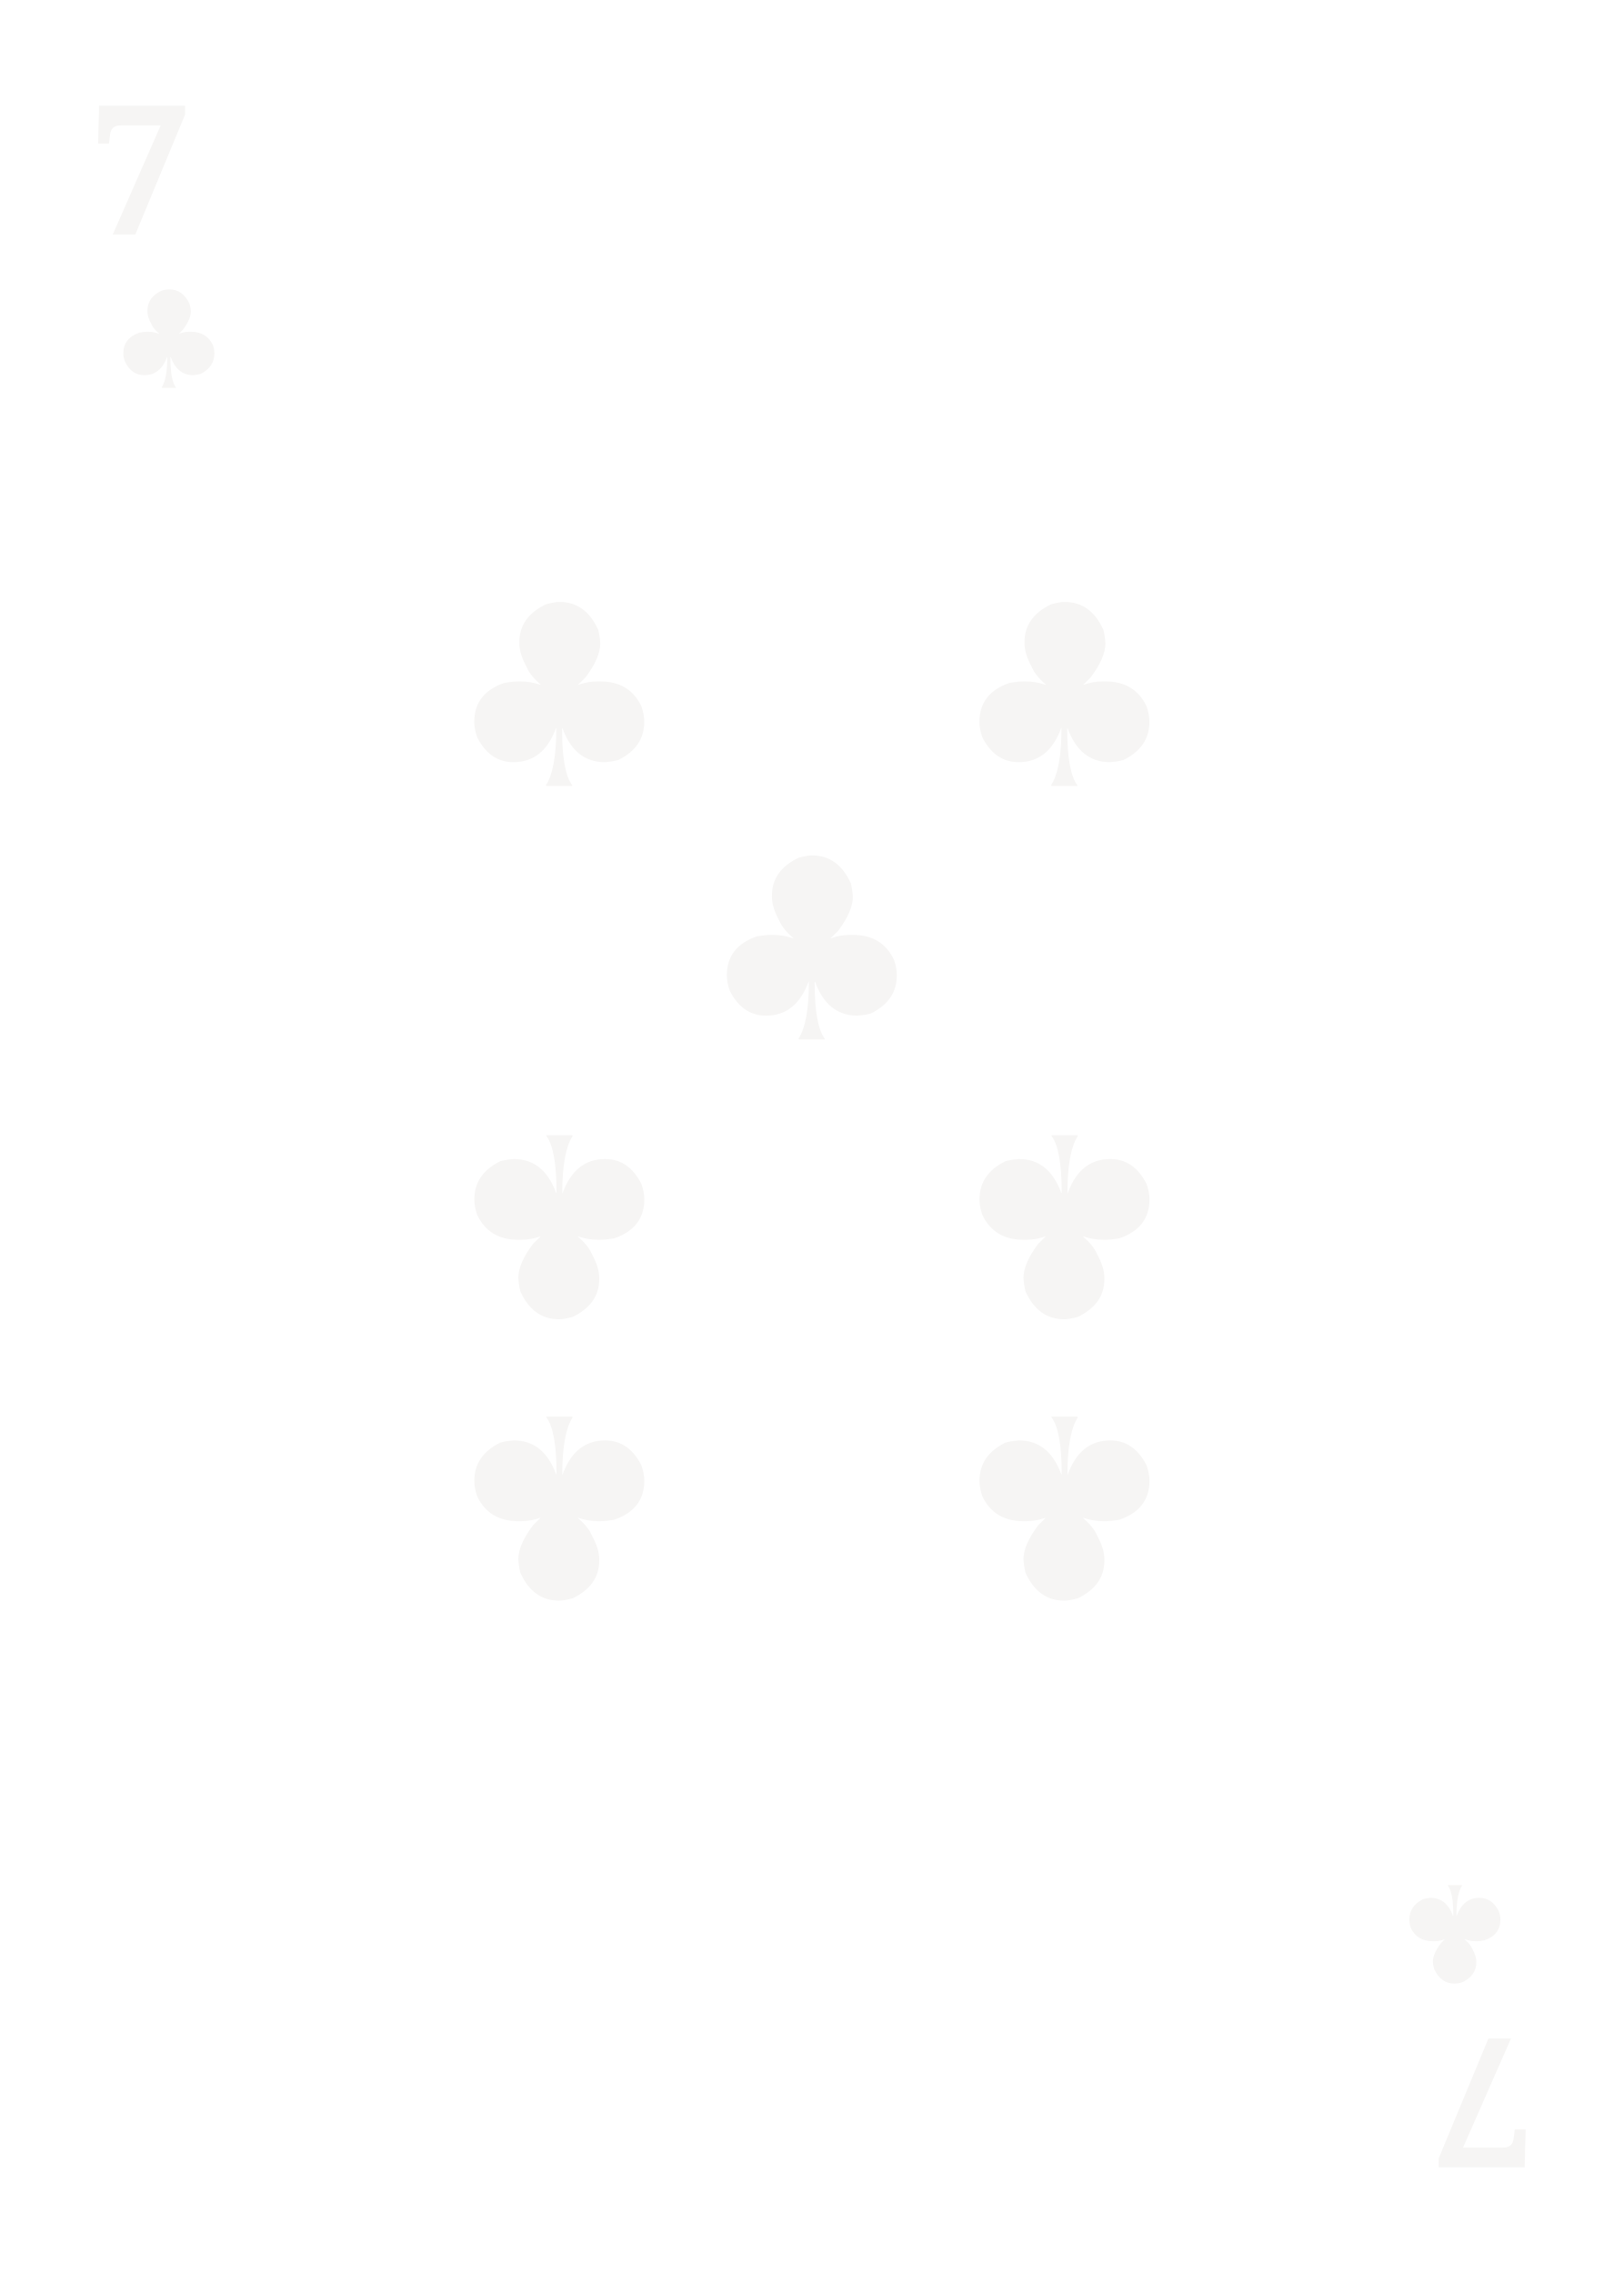
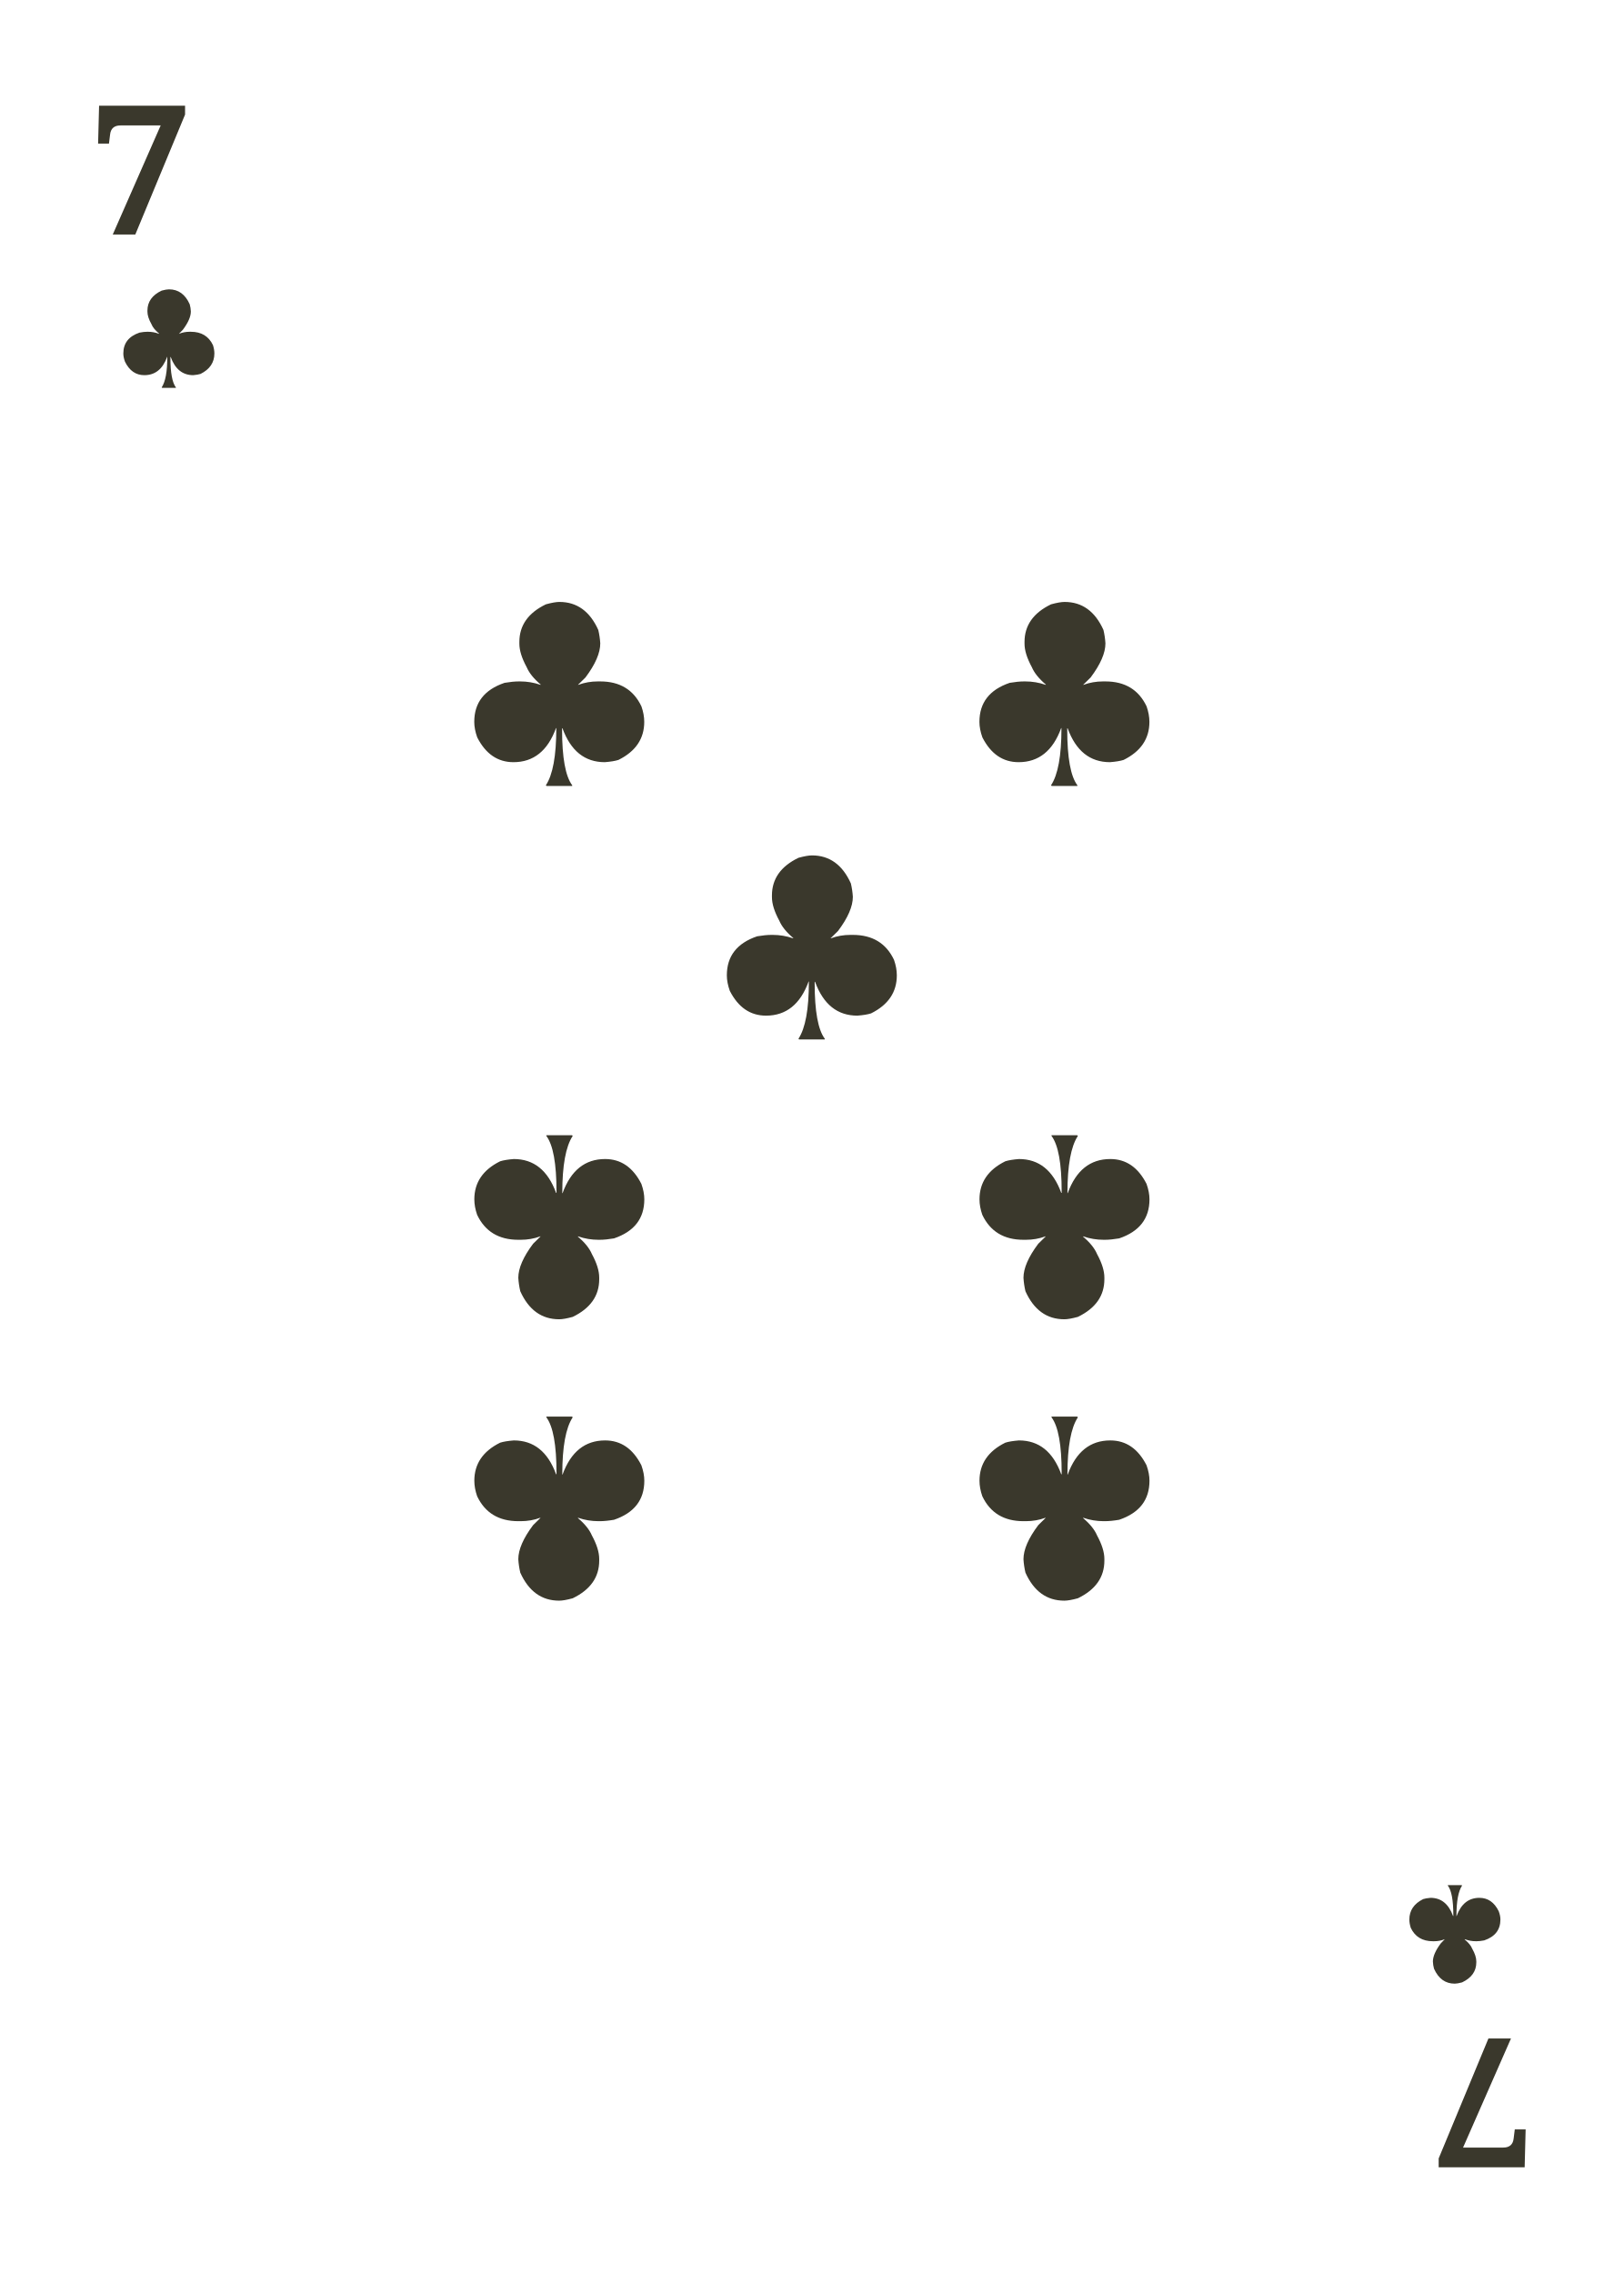
<svg xmlns="http://www.w3.org/2000/svg" viewBox="0 0 180 252" width="180" height="252">
-   <text x="10" y="26" font-family="Georgia, serif" font-size="20" font-weight="bold" fill="#f6f5f4">7</text>
-   <text x="12" y="43" font-family="Georgia, serif" font-size="15" fill="#f6f5f4">♣</text>
+   <style>@media (prefers-color-scheme: dark){text{fill:hsl(49 14% 80%)}}</style>
+   <text x="10" y="26" font-family="Georgia, serif" font-size="20" font-weight="bold" fill="hsl(49 14% 20%)">7</text>
+   <text x="12" y="43" font-family="Georgia, serif" font-size="15" fill="hsl(49 14% 20%)">♣</text>
  <g transform="rotate(180, 90.0, 126.0)">
-     <text x="10" y="26" font-family="Georgia, serif" font-size="20" font-weight="bold" fill="#f6f5f4">7</text>
-     <text x="12" y="43" font-family="Georgia, serif" font-size="15" fill="#f6f5f4">♣</text>
+     <text x="10" y="26" font-family="Georgia, serif" font-size="20" font-weight="bold" fill="hsl(49 14% 20%)">7</text>
+     <text x="12" y="43" font-family="Georgia, serif" font-size="15" fill="hsl(49 14% 20%)">♣</text>
  </g>
-   <text x="62.0" y="79.2" font-family="Georgia, serif" font-size="28" fill="#f6f5f4" text-anchor="middle" dominant-baseline="middle">♣</text>
-   <text x="118.0" y="79.2" font-family="Georgia, serif" font-size="28" fill="#f6f5f4" text-anchor="middle" dominant-baseline="middle">♣</text>
-   <text x="90.0" y="107.3" font-family="Georgia, serif" font-size="28" fill="#f6f5f4" text-anchor="middle" dominant-baseline="middle">♣</text>
-   <text x="62.0" y="133.8" font-family="Georgia, serif" font-size="28" fill="#f6f5f4" text-anchor="middle" dominant-baseline="middle" transform="rotate(180,62.0,133.8)">♣</text>
-   <text x="118.0" y="133.8" font-family="Georgia, serif" font-size="28" fill="#f6f5f4" text-anchor="middle" dominant-baseline="middle" transform="rotate(180,118.0,133.8)">♣</text>
-   <text x="62.0" y="165.0" font-family="Georgia, serif" font-size="28" fill="#f6f5f4" text-anchor="middle" dominant-baseline="middle" transform="rotate(180,62.0,165.0)">♣</text>
-   <text x="118.0" y="165.0" font-family="Georgia, serif" font-size="28" fill="#f6f5f4" text-anchor="middle" dominant-baseline="middle" transform="rotate(180,118.0,165.0)">♣</text>
+   <text x="62.0" y="79.2" font-family="Georgia, serif" font-size="28" fill="hsl(49 14% 20%)" text-anchor="middle" dominant-baseline="middle">♣</text>
+   <text x="118.0" y="79.2" font-family="Georgia, serif" font-size="28" fill="hsl(49 14% 20%)" text-anchor="middle" dominant-baseline="middle">♣</text>
+   <text x="90.0" y="107.3" font-family="Georgia, serif" font-size="28" fill="hsl(49 14% 20%)" text-anchor="middle" dominant-baseline="middle">♣</text>
+   <text x="62.0" y="133.8" font-family="Georgia, serif" font-size="28" fill="hsl(49 14% 20%)" text-anchor="middle" dominant-baseline="middle" transform="rotate(180,62.0,133.8)">♣</text>
+   <text x="118.0" y="133.8" font-family="Georgia, serif" font-size="28" fill="hsl(49 14% 20%)" text-anchor="middle" dominant-baseline="middle" transform="rotate(180,118.0,133.8)">♣</text>
+   <text x="62.0" y="165.0" font-family="Georgia, serif" font-size="28" fill="hsl(49 14% 20%)" text-anchor="middle" dominant-baseline="middle" transform="rotate(180,62.0,165.0)">♣</text>
+   <text x="118.0" y="165.0" font-family="Georgia, serif" font-size="28" fill="hsl(49 14% 20%)" text-anchor="middle" dominant-baseline="middle" transform="rotate(180,118.0,165.0)">♣</text>
</svg>
